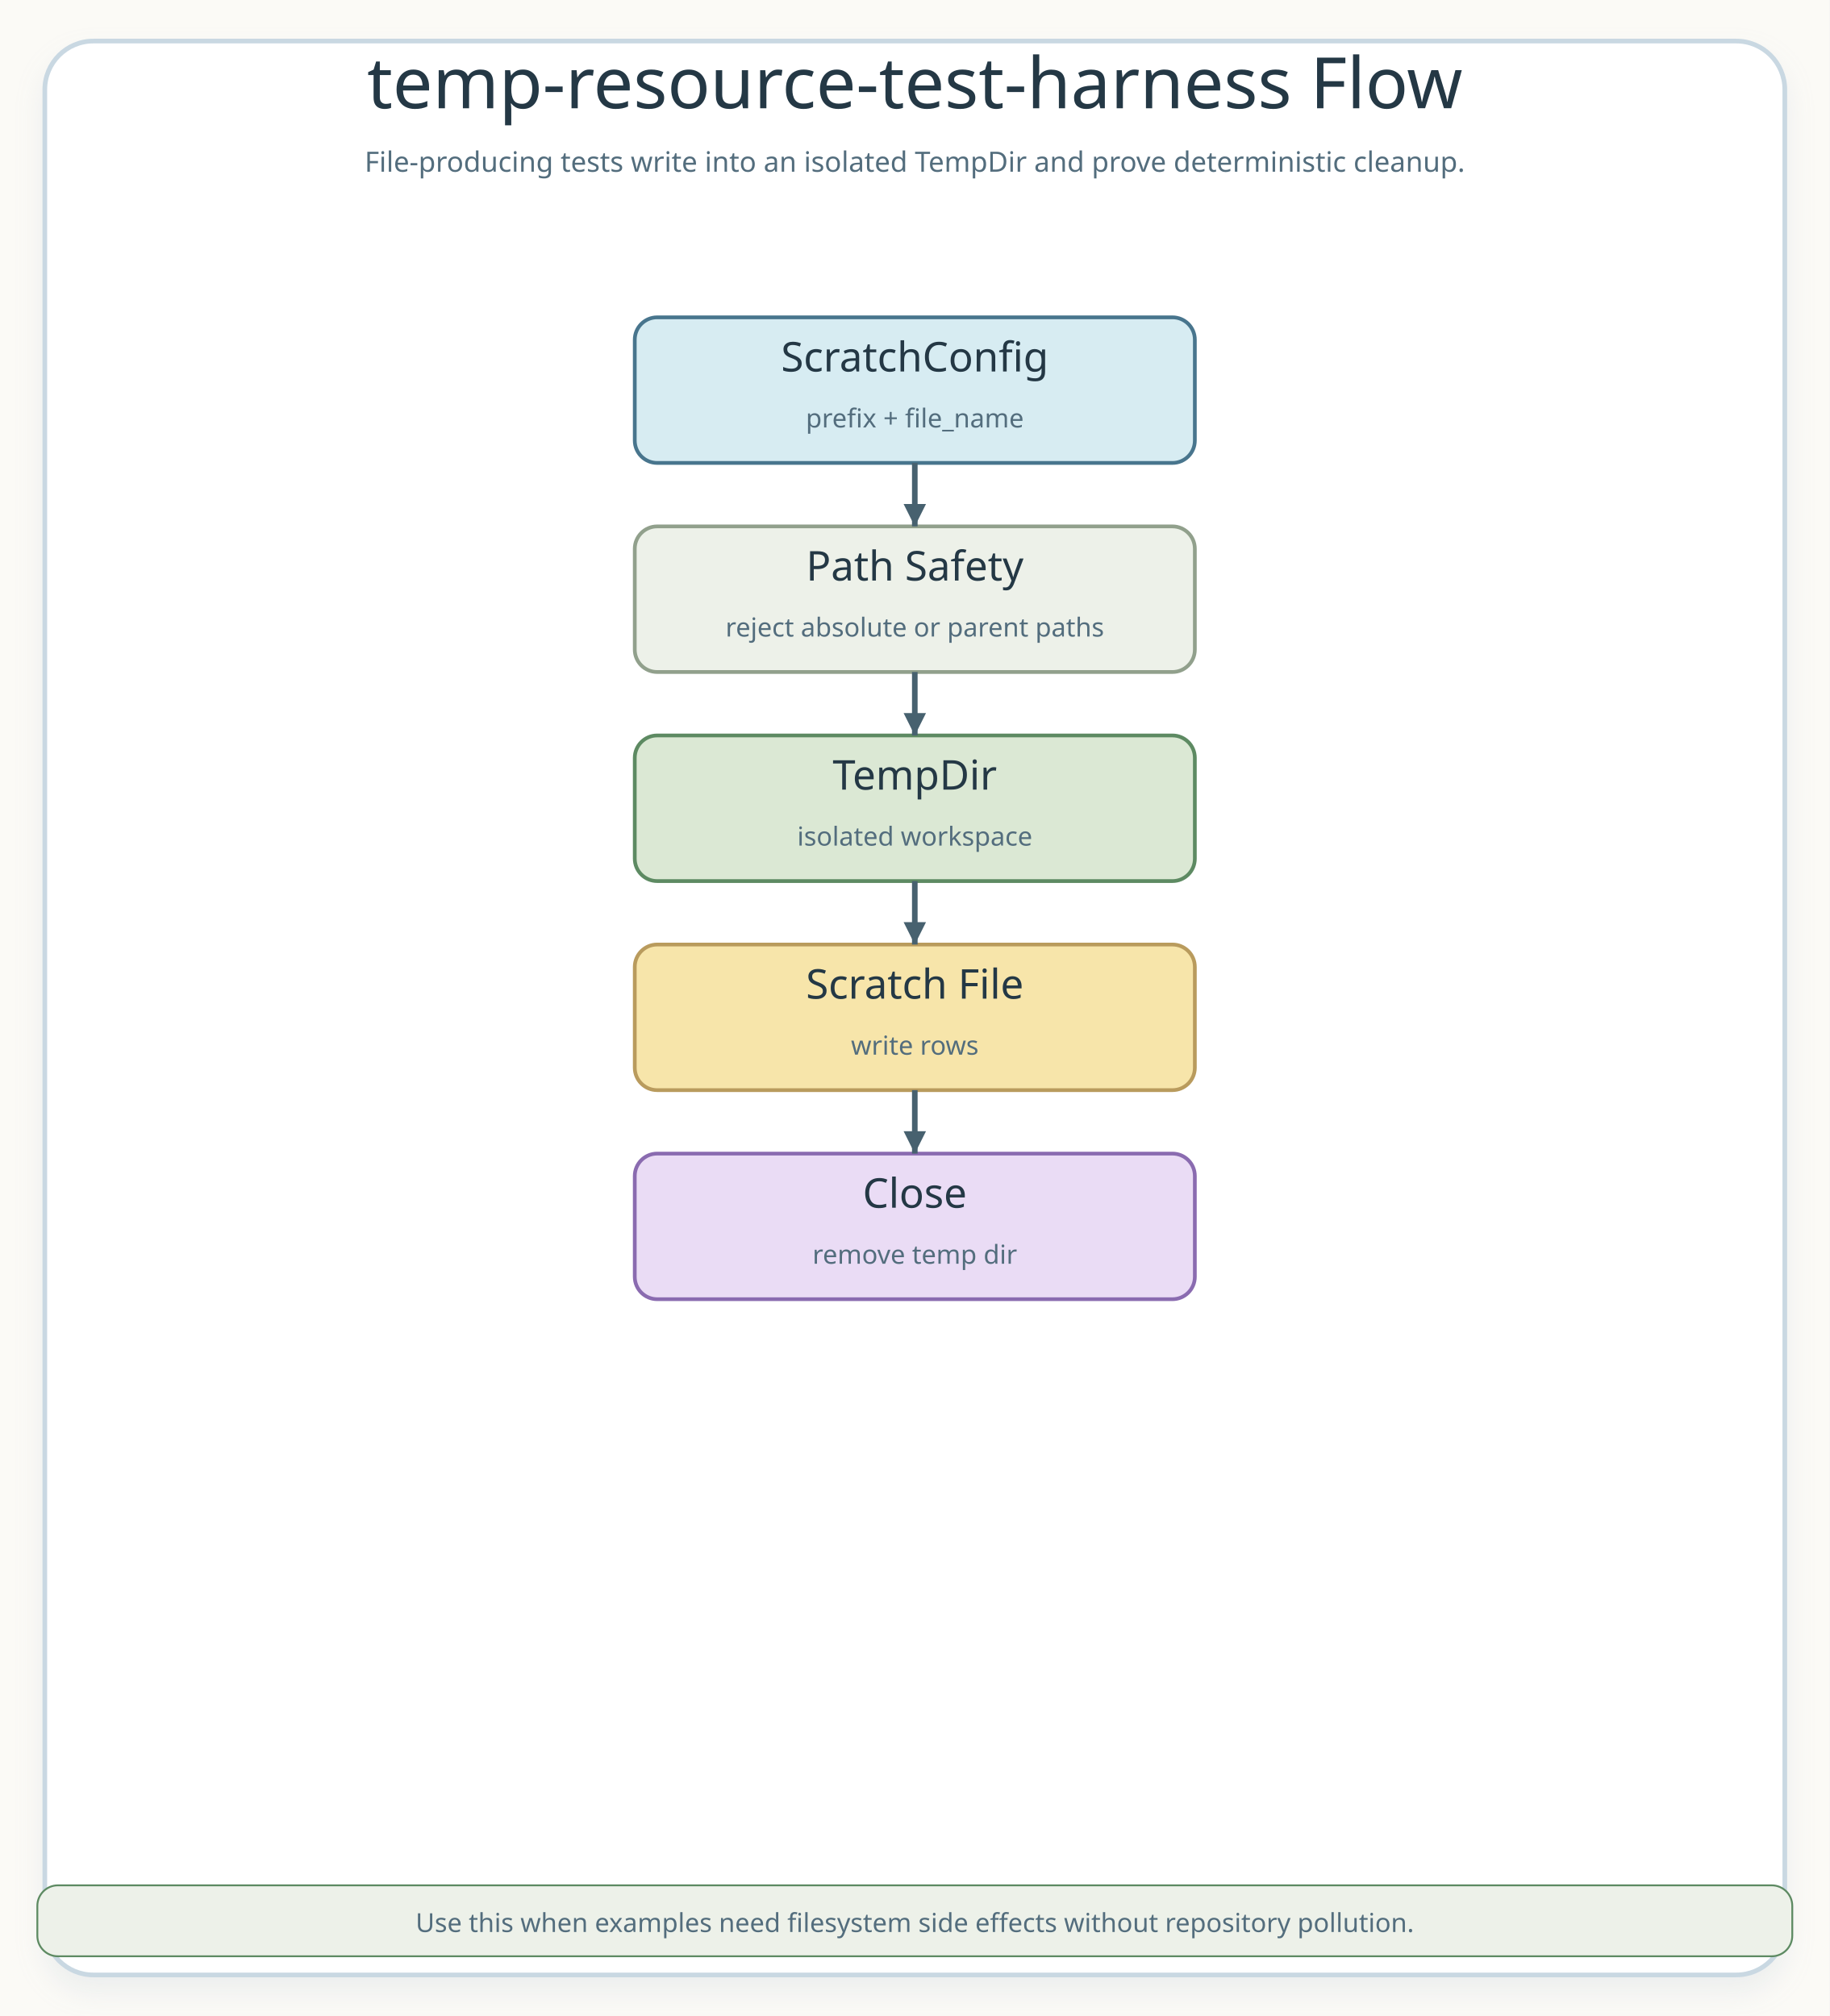
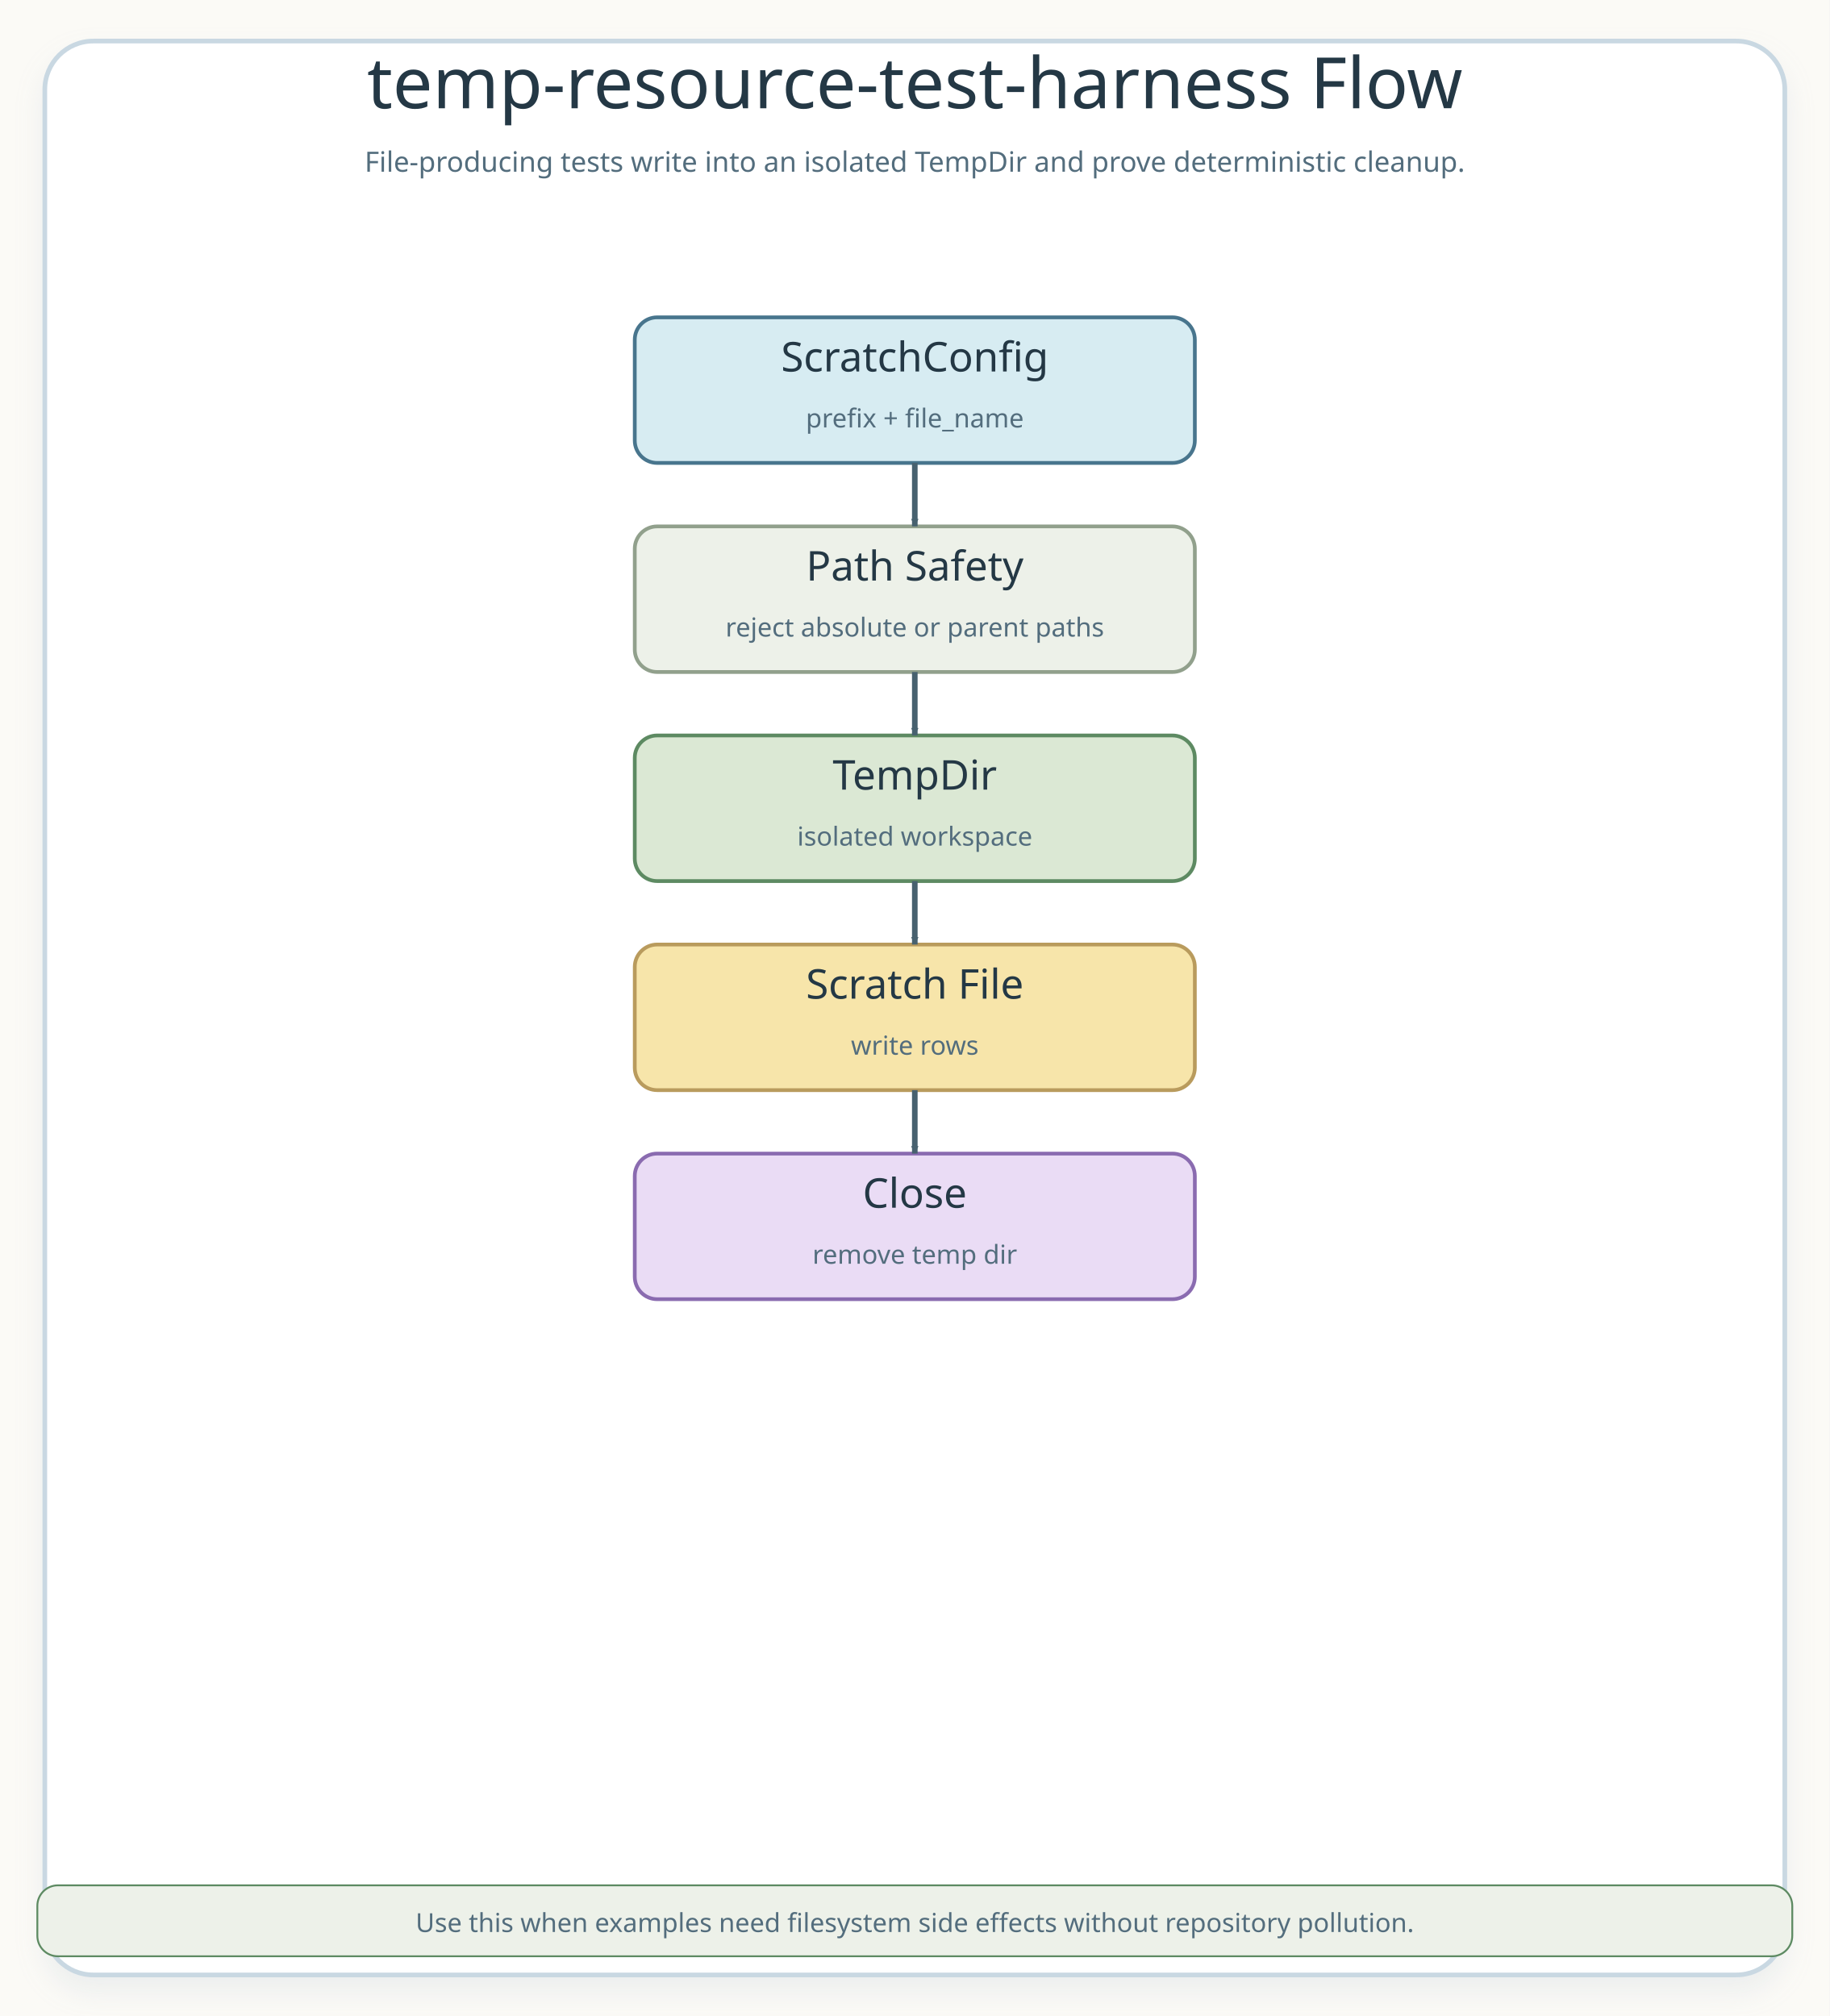
<svg xmlns="http://www.w3.org/2000/svg" width="980" height="1080" viewBox="0 0 980 1080" role="img" aria-labelledby="title desc">
  <defs>
    <filter id="frame-shadow" x="-10%" y="-10%" width="120%" height="120%">
      <feDropShadow dx="0" dy="8" stdDeviation="7" flood-color="#b7c7d1" flood-opacity="0.22" />
    </filter>
-     <marker id="arrow-main" viewBox="0 0 5 5" markerWidth="5" markerHeight="5" refX="4.5" refY="2.5" orient="auto">
-       <path d="M 0.5 0.5 L 4.5 2.5 L 0.5 4.5 Z" fill="#47616f" />
+     <marker id="arrow-main" viewBox="0 0 10 10" markerWidth="10" markerHeight="10" refX="4.5" refY="2.5" orient="auto" markerUnits="userSpaceOnUse" data-role="secondary" data-tip-direction="positive-x">
+       <path d="M 0.5 0.5 L 4.5 2.5 L 0.5 4.5 Z" fill="#47616f" stroke-dasharray="none" />
    </marker>
-     <marker id="arrow-success" viewBox="0 0 5 5" markerWidth="5" markerHeight="5" refX="4.5" refY="2.5" orient="auto">
-       <path d="M 0.5 0.5 L 4.5 2.5 L 0.5 4.5 Z" fill="#4f8b63" />
+     <marker id="arrow-success" viewBox="0 0 10 10" markerWidth="10" markerHeight="10" refX="4.5" refY="2.5" orient="auto" markerUnits="userSpaceOnUse" data-role="secondary" data-tip-direction="positive-x">
+       <path d="M 0.5 0.5 L 4.5 2.5 L 0.5 4.5 Z" fill="#4f8b63" stroke-dasharray="none" />
    </marker>
-     <marker id="arrow-error" viewBox="0 0 5 5" markerWidth="5" markerHeight="5" refX="4.5" refY="2.5" orient="auto">
-       <path d="M 0.5 0.5 L 4.5 2.5 L 0.5 4.5 Z" fill="#b95f7a" />
+     <marker id="arrow-error" viewBox="0 0 10 10" markerWidth="10" markerHeight="10" refX="4.5" refY="2.5" orient="auto" markerUnits="userSpaceOnUse" data-role="secondary" data-tip-direction="positive-x">
+       <path d="M 0.5 0.5 L 4.5 2.5 L 0.5 4.5 Z" fill="#b95f7a" stroke-dasharray="none" />
    </marker>
-     <marker id="arrow-amber" viewBox="0 0 5 5" markerWidth="5" markerHeight="5" refX="4.5" refY="2.5" orient="auto">
-       <path d="M 0.5 0.5 L 4.5 2.5 L 0.5 4.5 Z" fill="#a78335" />
+     <marker id="arrow-amber" viewBox="0 0 10 10" markerWidth="10" markerHeight="10" refX="4.5" refY="2.5" orient="auto" markerUnits="userSpaceOnUse" data-role="secondary" data-tip-direction="positive-x">
+       <path d="M 0.5 0.5 L 4.5 2.5 L 0.5 4.5 Z" fill="#a78335" stroke-dasharray="none" />
    </marker>
    <style>
      @font-face { font-family: 'Architects Daughter'; src: url('file:///Users/debop/Library/Fonts/ArchitectsDaughter-Regular.ttf') format('truetype'); }
      @font-face { font-family: 'Comic Mono'; src: url('file:///Users/debop/Library/Fonts/ComicMono.ttf') format('truetype'); }
      .title { font-family: 'Architects Daughter'; font-size: 38px; fill: #243845; }
      .subtitle, .detail, .route-label, .footer { font-family: 'Comic Mono'; fill: #536d7d; }
      .subtitle { font-size: 15px; }
      .card-title, .band-label { font-family: 'Architects Daughter'; fill: #243845; }
      .card-title { font-size: 22px; }
      .band-label { font-size: 21px; }
      .detail { font-size: 14px; }
      .route-label { font-size: 13px; }
      .footer { font-size: 14px; }
      .band { fill: #ffffff; stroke: #d8e2e8; stroke-width: 2; rx: 16; }
      .line-main { fill: none; stroke: #47616f; stroke-width: 3; marker-end: url(#arrow-main); }
      .line-success { fill: none; stroke: #4f8b63; stroke-width: 3; marker-end: url(#arrow-success); }
      .line-error { fill: none; stroke: #b95f7a; stroke-width: 3; marker-end: url(#arrow-error); }
      .line-amber { fill: none; stroke: #a78335; stroke-width: 3; marker-end: url(#arrow-amber); }
    </style>
  </defs>
  <rect width="980" height="1080" fill="#fbfaf6" />
  <rect x="24" y="22" width="932" height="1036" rx="26" fill="#ffffff" stroke="#c9d8e2" stroke-width="2.5" filter="url(#frame-shadow)" />
  <text class="title" x="490" y="58" text-anchor="middle">temp-resource-test-harness Flow</text>
  <text class="subtitle" x="490" y="92" text-anchor="middle">File-producing tests write into an isolated TempDir and prove deterministic cleanup.</text>
  <g id="step0">
    <rect x="340" y="170" width="300" height="78" rx="12" fill="#d7ecf2" stroke="#48758d" stroke-width="2" />
    <text class="card-title" x="490" y="199" text-anchor="middle">ScratchConfig</text>
    <text class="detail" x="490" y="229" text-anchor="middle">prefix + file_name</text>
  </g>
  <g id="step1">
    <rect x="340" y="282" width="300" height="78" rx="12" fill="#edf1e9" stroke="#91a08c" stroke-width="2" />
    <text class="card-title" x="490" y="311" text-anchor="middle">Path Safety</text>
    <text class="detail" x="490" y="341" text-anchor="middle">reject absolute or parent paths</text>
  </g>
  <g id="step2">
    <rect x="340" y="394" width="300" height="78" rx="12" fill="#dbe8d4" stroke="#5d8a62" stroke-width="2" />
    <text class="card-title" x="490" y="423" text-anchor="middle">TempDir</text>
    <text class="detail" x="490" y="453" text-anchor="middle">isolated workspace</text>
  </g>
  <g id="step3">
    <rect x="340" y="506" width="300" height="78" rx="12" fill="#f7e5aa" stroke="#b99b5d" stroke-width="2" />
    <text class="card-title" x="490" y="535" text-anchor="middle">Scratch File</text>
    <text class="detail" x="490" y="565" text-anchor="middle">write rows</text>
  </g>
  <g id="step4">
    <rect x="340" y="618" width="300" height="78" rx="12" fill="#eadcf5" stroke="#8a6bb0" stroke-width="2" />
    <text class="card-title" x="490" y="647" text-anchor="middle">Close</text>
    <text class="detail" x="490" y="677" text-anchor="middle">remove temp dir</text>
  </g>
  <path class="line-main" d="M 490 248 L 490 282" />
  <path class="line-main" d="M 490 360 L 490 394" />
  <path class="line-main" d="M 490 472 L 490 506" />
  <path class="line-main" d="M 490 584 L 490 618" />
  <rect x="20" y="1010" width="940" height="38" rx="11" fill="#edf1e9" stroke="#5d8a62" />
  <text class="footer" x="490" y="1035" text-anchor="middle">Use this when examples need filesystem side effects without repository pollution.</text>
</svg>
